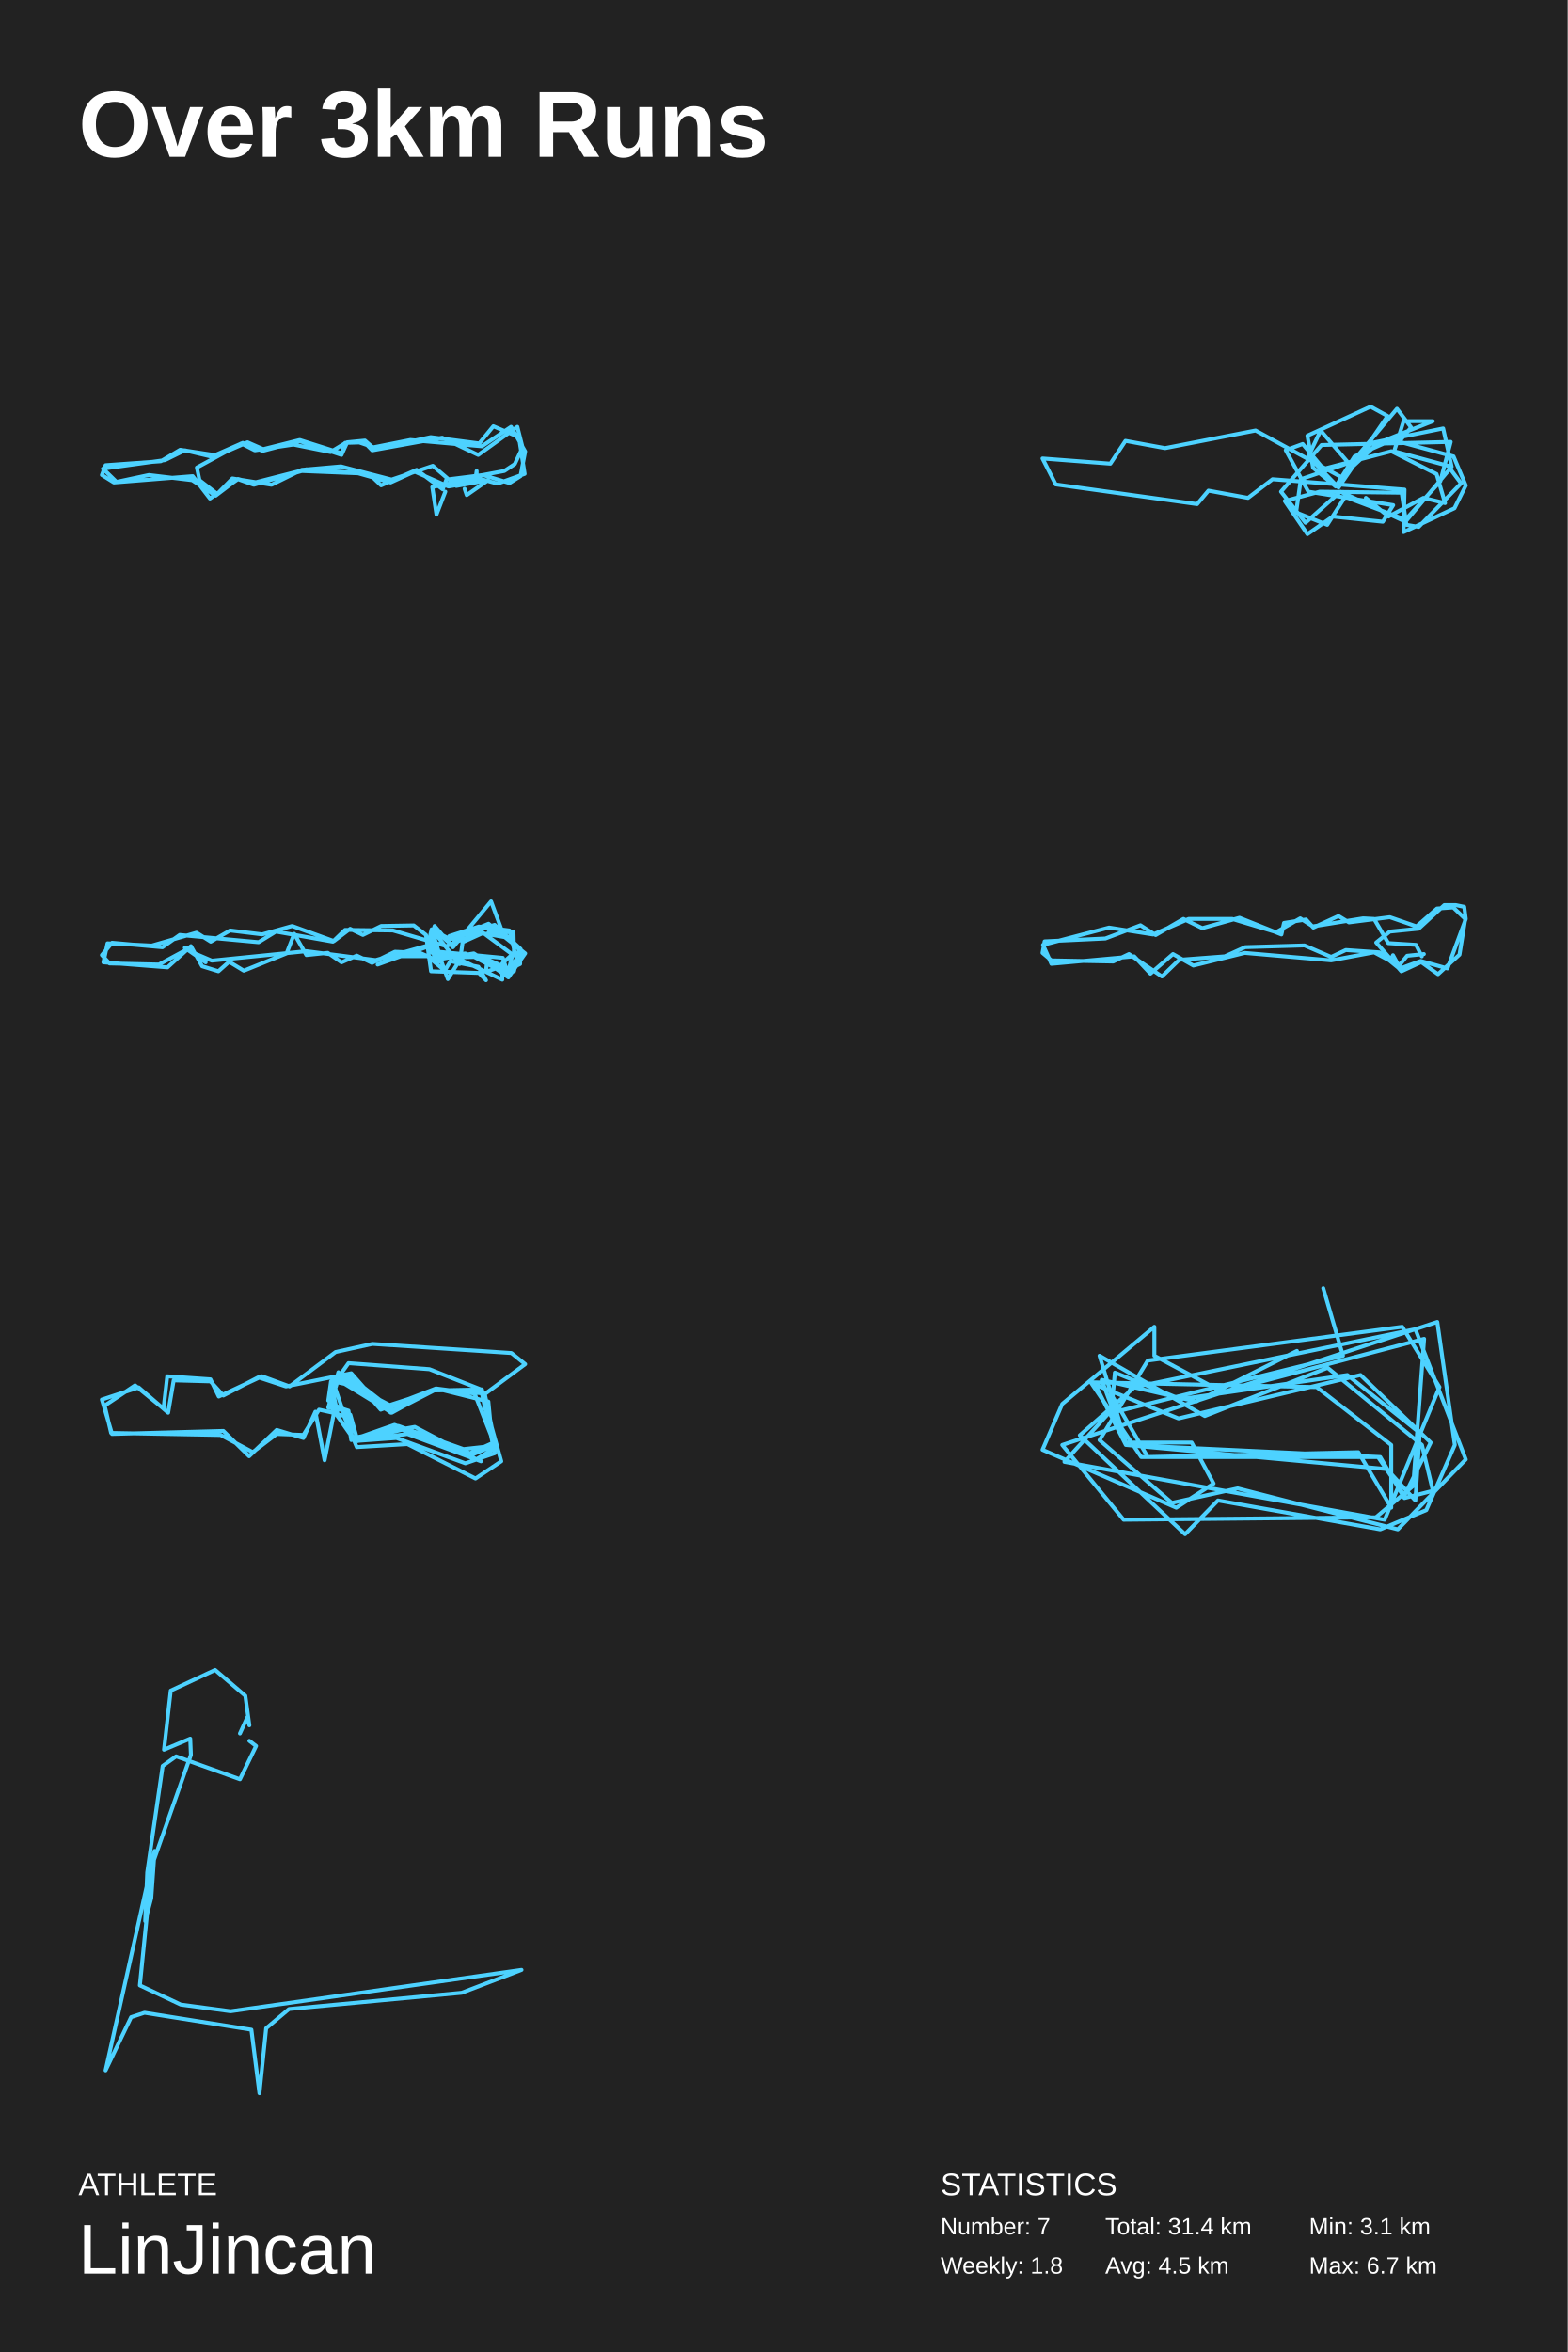
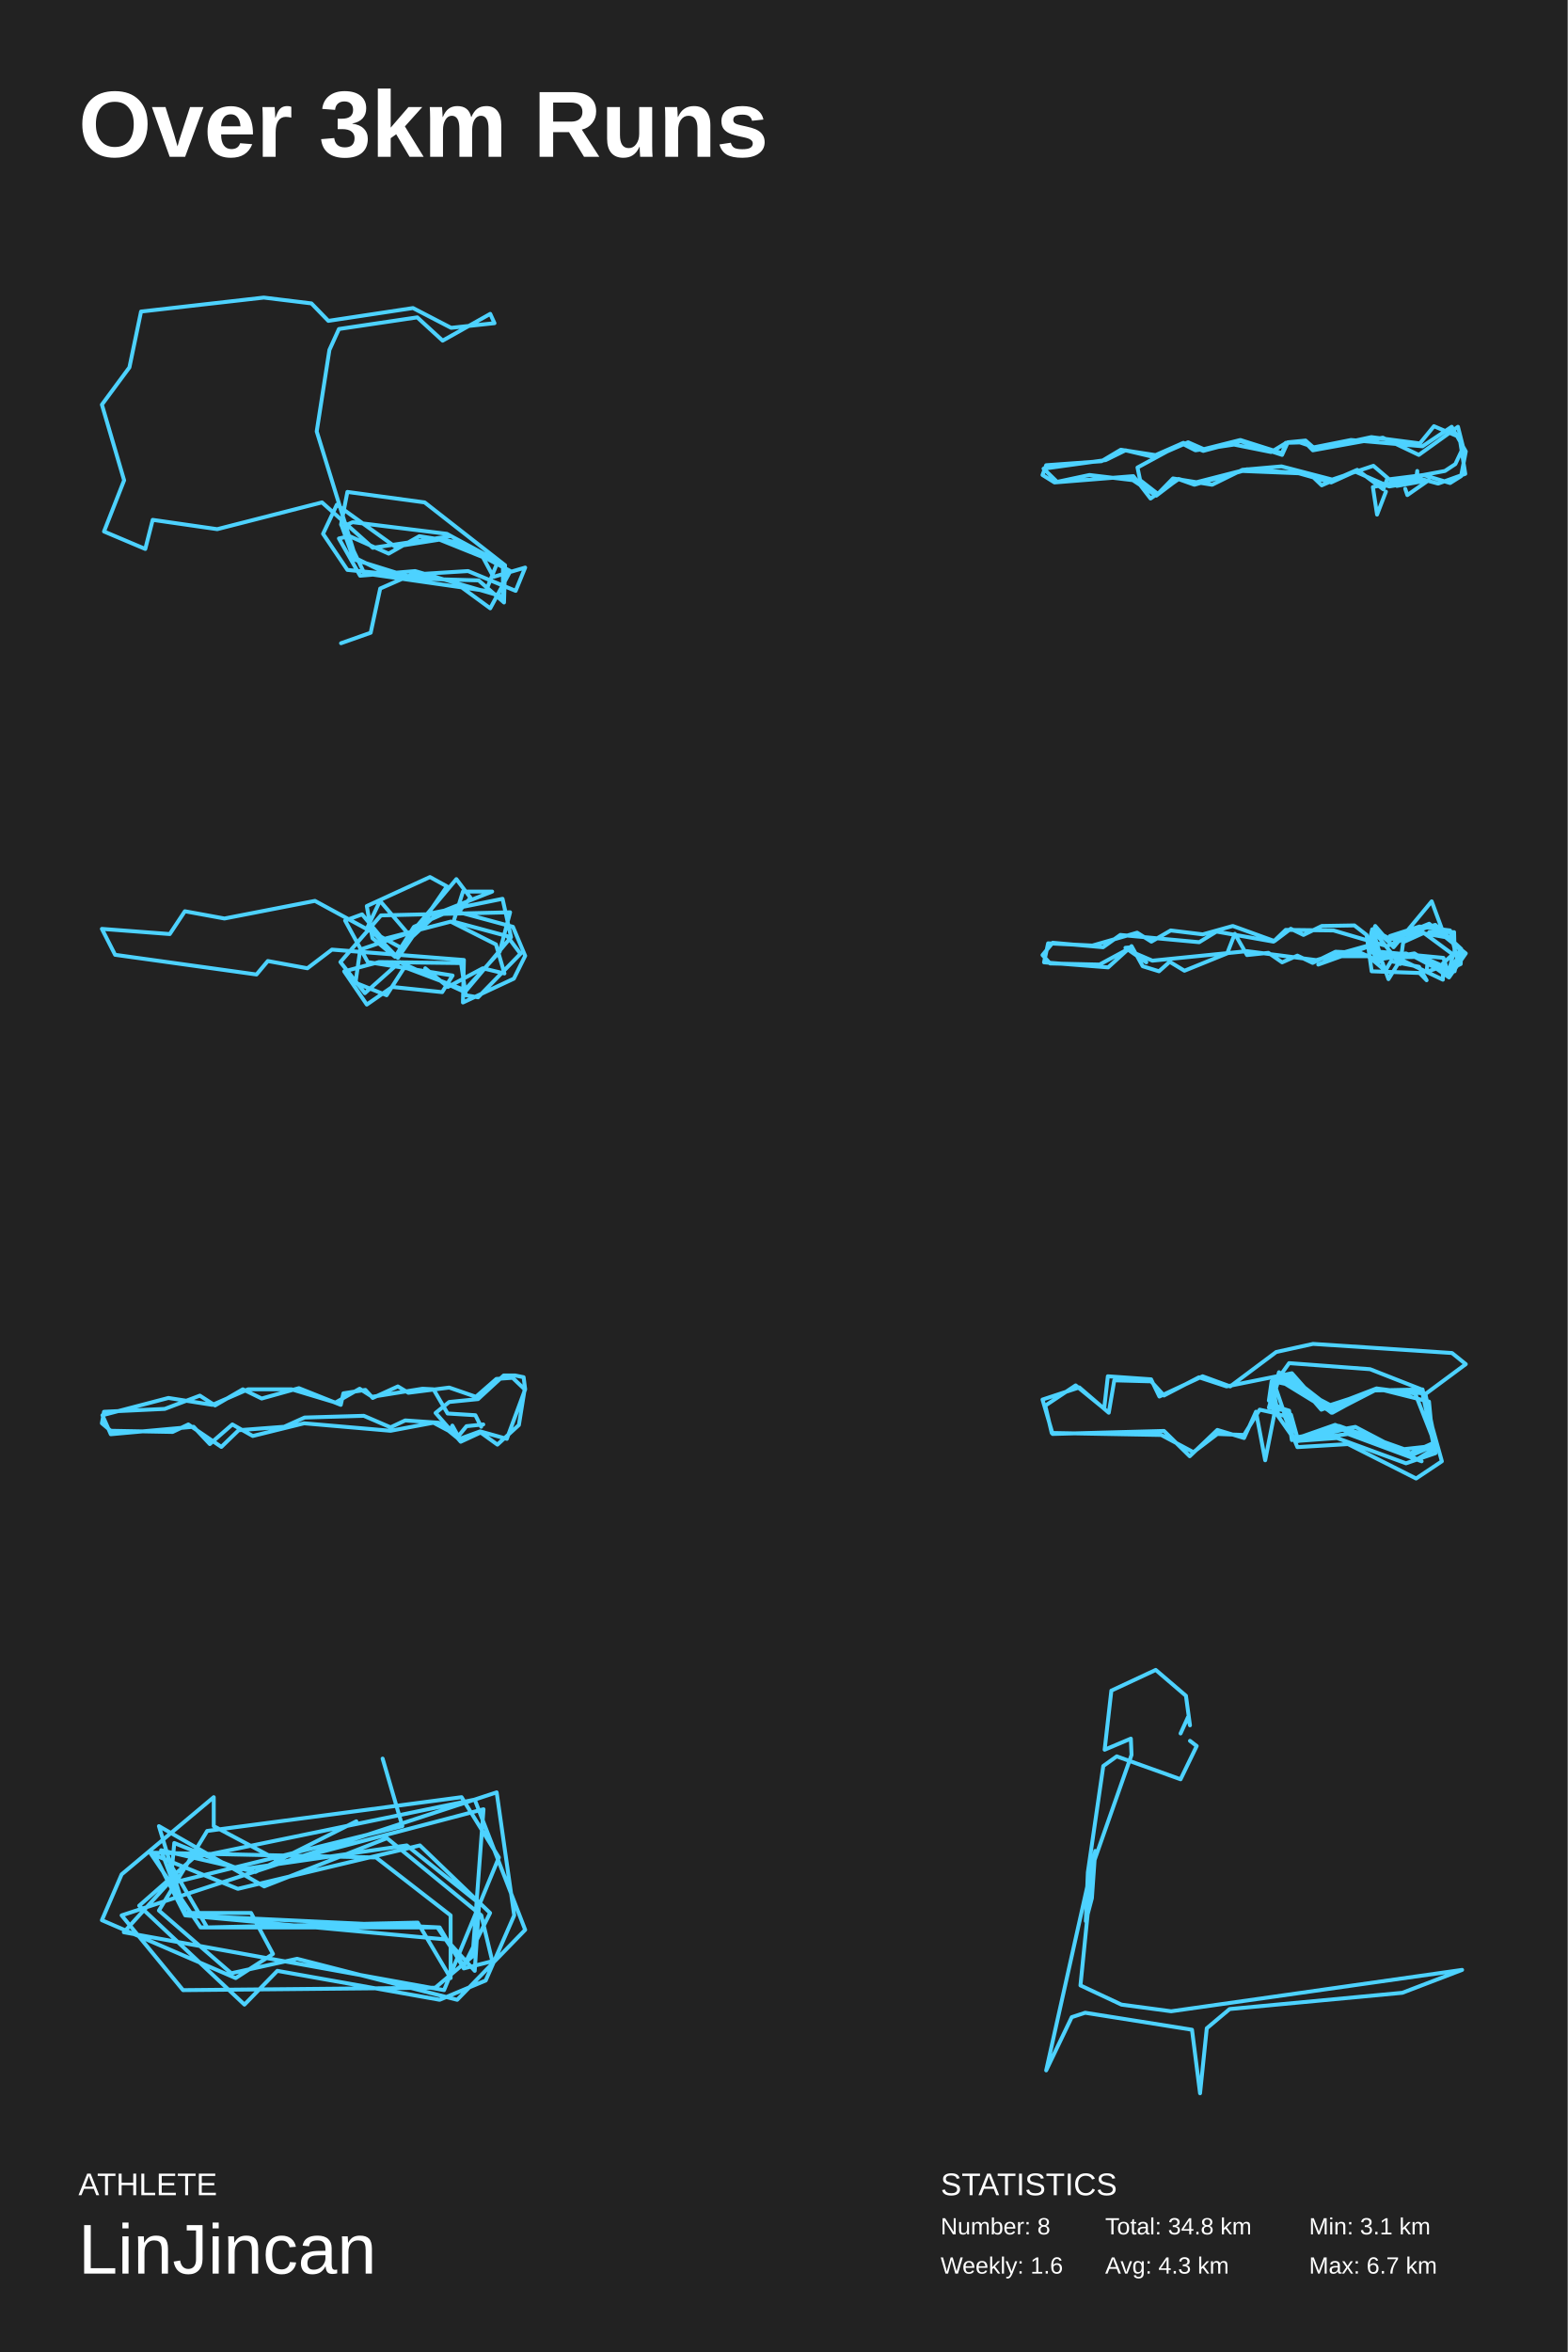
<svg xmlns="http://www.w3.org/2000/svg" baseProfile="full" height="300mm" version="1.1" viewBox="0,0,200,300" width="200mm">
  <defs />
  <rect fill="#222222" height="300" width="200" x="0" y="0" />
  <text fill="#FFFFFF" style="font-size:12px; font-family:Arial; font-weight:bold;" x="10" y="20">Over 3km Runs</text>
  <text fill="#FFFFFF" style="font-size:4px; font-family:Arial" x="10" y="280">ATHLETE</text>
  <text fill="#FFFFFF" style="font-size:9px; font-family:Arial" x="10" y="290">LinJincan</text>
  <text fill="#FFFFFF" style="font-size:4px; font-family:Arial" x="120" y="280">STATISTICS</text>
-   <text fill="#FFFFFF" style="font-size:3px; font-family:Arial" x="120" y="285">Number: 7</text>
-   <text fill="#FFFFFF" style="font-size:3px; font-family:Arial" x="120" y="290">Weekly: 1.8</text>
-   <text fill="#FFFFFF" style="font-size:3px; font-family:Arial" x="141" y="285">Total: 31.4 km</text>
-   <text fill="#FFFFFF" style="font-size:3px; font-family:Arial" x="141" y="290">Avg: 4.5 km</text>
+   <text fill="#FFFFFF" style="font-size:3px; font-family:Arial" x="120" y="285">Number: 8</text>
+   <text fill="#FFFFFF" style="font-size:3px; font-family:Arial" x="120" y="290">Weekly: 1.6</text>
+   <text fill="#FFFFFF" style="font-size:3px; font-family:Arial" x="141" y="285">Total: 34.8 km</text>
+   <text fill="#FFFFFF" style="font-size:3px; font-family:Arial" x="141" y="290">Avg: 4.3 km</text>
  <text fill="#FFFFFF" style="font-size:3px; font-family:Arial" x="167" y="285">Min: 3.1 km</text>
  <text fill="#FFFFFF" style="font-size:3px; font-family:Arial" x="167" y="290">Max: 6.7 km</text>
-   <polyline fill="none" points="59.276,62.343 59.543,63.148 62.273,61.245 58.211,61.977 55.215,59.414 49.954,61.171 43.496,59.488 38.502,59.927 34.64,61.83 29.646,61.025 27.715,63.002 25.451,61.245 25.118,59.634 30.778,56.559 32.509,57.438 37.436,56.705 42.164,57.657 44.095,56.486 46.492,56.413 47.491,57.438 56.413,55.827 61.007,58.023 66.001,54.436 66.667,57.072 65.668,59.195 64.337,60.073 60.808,60.732 60.808,60.073 60.608,61.464 57.212,62.05 52.884,60.146 49.821,61.537 45.693,60.366 38.502,60.073 32.376,61.83 30.312,61.098 27.515,63.221 24.519,61.245 18.993,60.586 14.864,61.464 13.133,59.78 21.057,58.682 23.587,57.438 26.983,58.243 30.978,56.486 33.508,57.511 38.236,56.266 43.562,58.023 44.295,56.413 46.559,56.193 47.557,57.072 52.351,56.12 61.473,56.925 65.202,54.436 67.0,57.584 66.401,60.732 65.002,61.611 61.607,60.586 56.946,61.171 56.48,62.416 53.15,59.927 48.623,61.904 47.091,60.439 39.101,59.854 32.243,61.611 30.379,61.098 26.783,63.587 24.586,60.732 14.531,61.537 13.0,60.586 13.466,59.341 20.524,58.829 22.988,57.364 27.715,58.096 31.577,56.413 33.575,57.291 38.236,56.12 43.562,57.804 44.028,56.486 45.56,56.339 48.157,57.218 54.948,55.754 61.141,56.559 62.938,54.363 66.201,55.754 66.933,60.439 63.471,61.684 60.808,60.952 55.148,62.123 55.681,65.637 56.813,62.709" stroke="#4dd2ff" stroke-linecap="round" stroke-linejoin="round" stroke-width="0.5" />
-   <polyline fill="none" points="174.252,63.504 177.138,65.885 181.588,63.504 184.354,64.166 183.272,60.463 177.499,57.554 168.84,59.802 166.194,56.628 164.029,57.421 166.915,62.711 177.739,64.43 176.416,66.546 170.042,65.885 166.795,68.133 163.909,63.901 168.359,62.711 178.822,62.843 179.423,66.943 180.987,67.207 186.399,61.653 184.715,59.405 177.86,57.554 179.062,53.719 182.791,53.719 175.815,56.496 171.125,60.86 160.18,54.909 148.635,57.157 143.584,56.231 141.659,59.14 133.0,58.479 134.684,61.785 152.724,64.298 154.167,62.579 159.218,63.504 162.345,61.124 179.183,62.446 179.062,67.868 185.557,64.827 187.0,61.917 185.437,58.215 177.619,56.099 172.808,58.215 170.403,62.05 167.517,59.669 166.795,55.57 174.853,51.867 177.018,53.057 170.764,62.182 166.915,58.215 168.479,54.909 172.448,59.537 174.973,56.496 184.114,54.644 185.196,59.537 179.303,66.546 171.004,62.711 166.555,66.678 163.428,62.711 168.599,56.76 185.076,56.363 183.753,61.389 179.303,66.281 171.606,63.372 169.321,66.943 165.352,65.356 165.953,61.124 172.568,58.876 178.22,52.132 180.024,54.512 178.581,56.231" stroke="#4dd2ff" stroke-linecap="round" stroke-linejoin="round" stroke-width="0.5" />
-   <polyline fill="none" points="62.327,118.894 65.507,118.894 65.572,121.534 64.079,122.89 64.079,124.96 58.692,122.391 57.135,124.888 56.356,122.748 53.565,121.534 50.385,121.392 47.464,122.819 45.517,121.891 43.57,122.748 41.817,121.534 39.091,121.82 37.534,119.108 36.56,121.606 31.108,123.818 29.226,122.676 27.863,123.889 25.786,123.247 24.358,120.678 21.373,123.39 13.195,122.748 13.714,120.321 19.361,120.607 25.072,118.965 26.889,120.107 29.356,118.68 33.445,119.179 37.274,118.109 42.596,120.036 44.673,118.466 46.296,119.251 48.632,118.109 52.786,118.037 54.344,119.251 54.993,123.889 61.094,124.103 62.002,125.031 61.029,123.318 57.459,122.605 56.745,123.818 54.538,121.963 50.644,121.963 48.178,123.033 54.538,120.749 55.837,122.391 60.445,121.606 62.132,122.676 62.002,123.961 63.236,123.533 64.858,124.674 67.0,121.606 64.404,119.536 61.548,119.037 59.017,120.178 58.627,122.962 55.707,119.322 54.928,119.465 56.226,121.82 60.25,121.748 64.404,123.889 66.351,122.962 66.416,121.035 63.106,117.966 58.108,119.536 57.784,120.821 55.447,118.109 54.863,119.964 56.161,122.319 59.341,121.606 64.923,123.675 66.026,123.033 66.221,120.963 62.327,117.823 57.459,119.822 55.058,118.537 54.603,120.535 55.966,122.177 61.418,122.034 65.572,123.889 66.221,121.106 64.209,119.179 62.651,114.969 57.849,120.749 55.772,118.894 55.382,119.465 55.966,121.392 64.144,122.177 64.793,124.175 65.377,121.748 61.418,118.822 56.94,120.678 50.125,118.68 44.024,118.608 42.466,120.107 35.197,118.822 32.99,120.178 22.93,119.251 20.724,120.821 14.298,120.25 13.0,121.82 13.974,122.89 20.269,123.033 24.358,120.821 23.579,120.892 26.24,122.748 24.683,121.534 27.019,122.533 39.091,121.32 47.918,122.462 54.279,120.678 56.031,121.891 60.055,121.82 64.469,124.175 65.897,122.319 64.988,118.68 61.094,118.18 57.329,119.393 59.341,119.75" stroke="#4dd2ff" stroke-linecap="round" stroke-linejoin="round" stroke-width="0.5" />
-   <polyline fill="none" points="181.653,121.69 179.515,121.911 178.312,123.38 175.973,121.47 171.696,121.176 169.824,122.058 166.416,120.588 158.864,120.808 156.257,121.984 150.443,122.425 148.238,124.556 144.027,121.69 142.022,122.645 134.136,122.498 133.0,121.543 133.267,120.073 141.02,119.706 145.498,118.016 147.436,119.265 150.978,117.208 153.384,118.383 158.129,117.061 163.475,119.192 163.809,117.722 166.616,117.281 167.552,118.31 170.76,116.84 172.097,117.649 177.309,116.987 180.718,118.163 183.324,115.885 185.396,115.738 186.933,117.208 186.198,121.764 183.458,124.262 181.319,122.719 178.78,123.895 175.572,120.22 177.309,118.824 180.985,118.457 184.26,115.444 185.73,115.444 186.8,115.664 187.0,117.208 184.661,123.527 181.252,122.572 178.646,123.527 177.71,121.837 177.376,122.572 175.304,121.47 169.824,122.498 158.797,121.543 152.248,123.16 149.641,121.69 146.767,124.189 144.696,121.984 134.136,122.939 133.067,120.514 141.488,118.31 147.101,119.192 151.646,117.208 157.193,117.208 162.807,118.898 165.881,117.134 167.485,118.163 173.901,117.134 175.304,117.208 177.109,120.294 180.651,120.514 181.386,121.984" stroke="#4dd2ff" stroke-linecap="round" stroke-linejoin="round" stroke-width="0.5" />
-   <polyline fill="none" points="62.657,184.453 59.135,184.84 50.8,181.872 44.93,183.55 44.461,179.935 41.996,179.161 42.817,175.805 49.978,180.194 55.613,177.096 62.304,178.774 62.891,184.84 60.778,186.131 52.913,182.001 44.93,183.421 42.465,176.192 46.104,176.967 48.57,179.806 55.613,177.096 60.543,177.741 63.126,184.324 60.074,185.615 50.33,182.001 45.635,183.808 44.696,180.452 41.878,178.645 42.23,176.192 44.578,175.547 50.213,179.935 55.613,177.225 61.835,177.741 63.126,183.937 59.957,185.357 50.33,181.743 44.813,183.679 44.226,179.935 41.878,179.548 43.17,175.031 49.861,180.194 55.378,177.354 61.483,177.225 63.009,184.324 59.722,185.744 51.739,182.259 45.283,183.808 42.113,179.29 43.17,175.805 50.096,179.419 54.674,177.612 48.687,179.548 44.813,175.16 36.478,176.838 32.957,175.676 28.496,177.999 26.852,176.192 22.157,176.063 21.452,180.194 17.696,176.967 13.0,178.516 14.291,182.904 28.496,182.517 31.783,185.744 35.304,182.388 38.709,183.421 40.235,180.065 41.409,186.26 42.583,180.323 43.874,180.581 45.517,184.582 51.974,184.195 60.661,188.584 63.948,186.389 61.6,177.999 67.0,173.998 65.239,172.578 47.513,171.416 42.817,172.449 36.948,176.838 33.426,175.547 27.909,178.128 26.852,175.934 21.335,175.547 20.865,179.677 17.226,176.709 13.352,179.29 14.174,182.775 28.143,183.033 32.252,185.228 35.304,182.904 38.709,183.033 40.704,179.806 43.052,180.323 42.348,176.838 44.461,173.869 54.791,174.643 61.365,177.225 63.126,185.357 59.37,186.647 50.565,183.421 45.283,183.808 51.974,182.904 61.365,186.389" stroke="#4dd2ff" stroke-linecap="round" stroke-linejoin="round" stroke-width="0.5" />
-   <polyline fill="none" points="165.456,172.309 152.585,178.769 140.554,176.001 143.632,184.307 176.927,187.383 180.565,191.383 181.124,182.769 171.891,175.385 150.627,178.462 142.233,175.078 141.953,178.154 146.43,185.845 173.29,185.23 177.487,192.306 177.487,184.307 167.974,176.924 139.155,176.308 145.591,185.845 175.808,185.845 179.166,190.768 182.523,183.999 173.57,175.385 150.347,180.923 139.715,176.616 143.632,184.307 176.088,185.845 179.166,191.075 182.803,190.152 181.404,184.307 169.373,174.462 153.705,180.615 140.275,172.924 143.632,183.999 152.026,183.999 154.824,189.229 150.067,192.306 133.0,184.922 135.518,179.077 147.269,169.232 147.269,172.924 155.943,177.539 181.684,170.771 180.285,189.537 175.528,193.536 143.352,193.844 135.518,184.307 183.363,168.617 185.601,184.307 181.964,192.613 176.088,195.075 155.383,191.383 151.187,195.69 137.756,183.076 144.751,176.924 180.565,169.54 187.0,186.153 178.326,195.075 157.902,189.845 149.508,191.691 140.275,183.692 146.43,173.539 178.886,169.232 183.642,176.924 176.648,193.844 135.798,186.461 141.394,180.308 171.332,172.924 168.813,164.31" stroke="#4dd2ff" stroke-linecap="round" stroke-linejoin="round" stroke-width="0.5" />
-   <polyline fill="none" points="30.613,221.105 31.556,219.032 31.813,220.068 31.299,216.299 27.442,213.0 21.784,215.639 20.927,223.178 24.27,221.765 24.356,223.838 19.384,237.974 17.841,253.241 23.07,255.691 29.413,256.539 66.531,251.262 58.902,254.183 36.871,256.257 33.957,258.707 33.099,267.0 32.071,258.895 18.441,256.728 16.726,257.293 13.469,264.079 19.726,236.089 19.298,242.121 18.526,245.042 18.784,238.822 20.755,225.252 22.47,224.026 30.613,226.948 32.671,222.707 31.813,222.047" stroke="#4dd2ff" stroke-linecap="round" stroke-linejoin="round" stroke-width="0.5" />
+   <polyline fill="none" points="43.51,82.043 47.29,80.707 48.505,75.067 52.555,73.285 59.71,72.84 65.785,75.364 67.0,72.395 62.95,73.582 61.6,71.059 56.065,68.832 50.395,69.723 42.97,64.379 41.215,68.09 44.32,72.692 57.685,74.028 62.545,77.59 65.11,72.84 58.09,69.129 53.5,68.387 49.585,70.614 44.59,68.387 43.24,68.684 45.94,73.434 52.96,72.84 64.165,76.106 64.165,71.949 57.55,68.387 47.56,69.871 41.08,64.082 27.715,67.496 19.48,66.309 18.535,70.02 13.27,67.793 15.835,61.262 13.0,51.613 16.51,46.863 17.995,39.738 33.655,37.957 39.73,38.699 41.89,40.926 52.69,39.293 57.55,41.816 63.085,41.222 62.545,40.035 56.47,43.449 53.23,40.48 43.24,41.965 42.025,44.637 40.405,55.027 45.4,71.207 50.53,73.731 61.06,74.028 64.3,76.848 64.435,72.098 54.175,64.082 44.32,62.746 43.51,66.903 46.48,73.137 62.005,75.364 63.49,71.653 57.01,68.09 44.995,66.606 43.645,67.199 45.13,71.356 53.23,73.879" stroke="#4dd2ff" stroke-linecap="round" stroke-linejoin="round" stroke-width="0.5" />
+   <polyline fill="none" points="179.276,62.343 179.543,63.148 182.273,61.245 178.211,61.977 175.215,59.414 169.954,61.171 163.496,59.488 158.502,59.927 154.64,61.83 149.646,61.025 147.715,63.002 145.451,61.245 145.118,59.634 150.778,56.559 152.509,57.438 157.436,56.705 162.164,57.657 164.095,56.486 166.492,56.413 167.491,57.438 176.413,55.827 181.007,58.023 186.001,54.436 186.667,57.072 185.668,59.195 184.337,60.073 180.808,60.732 180.808,60.073 180.608,61.464 177.212,62.05 172.884,60.146 169.821,61.537 165.693,60.366 158.502,60.073 152.376,61.83 150.312,61.098 147.515,63.221 144.519,61.245 138.993,60.586 134.864,61.464 133.133,59.78 141.057,58.682 143.587,57.438 146.983,58.243 150.978,56.486 153.508,57.511 158.236,56.266 163.562,58.023 164.295,56.413 166.559,56.193 167.557,57.072 172.351,56.12 181.473,56.925 185.202,54.436 187.0,57.584 186.401,60.732 185.002,61.611 181.607,60.586 176.946,61.171 176.48,62.416 173.15,59.927 168.623,61.904 167.091,60.439 159.101,59.854 152.243,61.611 150.379,61.098 146.783,63.587 144.586,60.732 134.531,61.537 133.0,60.586 133.466,59.341 140.524,58.829 142.988,57.364 147.715,58.096 151.577,56.413 153.575,57.291 158.236,56.12 163.562,57.804 164.028,56.486 165.56,56.339 168.157,57.218 174.948,55.754 181.141,56.559 182.938,54.363 186.201,55.754 186.933,60.439 183.471,61.684 180.808,60.952 175.148,62.123 175.681,65.637 176.813,62.709" stroke="#4dd2ff" stroke-linecap="round" stroke-linejoin="round" stroke-width="0.5" />
+   <polyline fill="none" points="54.252,123.504 57.138,125.885 61.588,123.504 64.354,124.166 63.272,120.463 57.499,117.554 48.84,119.802 46.194,116.628 44.029,117.421 46.915,122.711 57.739,124.43 56.416,126.546 50.042,125.885 46.795,128.133 43.909,123.901 48.359,122.711 58.822,122.843 59.423,126.943 60.987,127.207 66.399,121.653 64.715,119.405 57.86,117.554 59.062,113.719 62.791,113.719 55.815,116.496 51.125,120.86 40.18,114.909 28.635,117.157 23.584,116.231 21.659,119.14 13.0,118.479 14.684,121.785 32.724,124.298 34.167,122.579 39.218,123.504 42.345,121.124 59.183,122.446 59.062,127.868 65.557,124.827 67.0,121.917 65.437,118.215 57.619,116.099 52.808,118.215 50.403,122.05 47.517,119.669 46.795,115.57 54.853,111.867 57.018,113.057 50.764,122.182 46.915,118.215 48.479,114.909 52.448,119.537 54.973,116.496 64.114,114.644 65.196,119.537 59.303,126.546 51.004,122.711 46.555,126.678 43.428,122.711 48.599,116.76 65.076,116.363 63.753,121.389 59.303,126.281 51.606,123.372 49.321,126.943 45.352,125.356 45.953,121.124 52.568,118.876 58.22,112.132 60.024,114.512 58.581,116.231" stroke="#4dd2ff" stroke-linecap="round" stroke-linejoin="round" stroke-width="0.5" />
+   <polyline fill="none" points="182.327,118.894 185.507,118.894 185.572,121.534 184.079,122.89 184.079,124.96 178.692,122.391 177.135,124.888 176.356,122.748 173.565,121.534 170.385,121.392 167.464,122.819 165.517,121.891 163.57,122.748 161.817,121.534 159.091,121.82 157.534,119.108 156.56,121.606 151.108,123.818 149.226,122.676 147.863,123.889 145.786,123.247 144.358,120.678 141.373,123.39 133.195,122.748 133.714,120.321 139.361,120.607 145.072,118.965 146.889,120.107 149.356,118.68 153.445,119.179 157.274,118.109 162.596,120.036 164.673,118.466 166.296,119.251 168.632,118.109 172.786,118.037 174.344,119.251 174.993,123.889 181.094,124.103 182.002,125.031 181.029,123.318 177.459,122.605 176.745,123.818 174.538,121.963 170.644,121.963 168.178,123.033 174.538,120.749 175.837,122.391 180.445,121.606 182.132,122.676 182.002,123.961 183.236,123.533 184.858,124.674 187.0,121.606 184.404,119.536 181.548,119.037 179.017,120.178 178.627,122.962 175.707,119.322 174.928,119.465 176.226,121.82 180.25,121.748 184.404,123.889 186.351,122.962 186.416,121.035 183.106,117.966 178.108,119.536 177.784,120.821 175.447,118.109 174.863,119.964 176.161,122.319 179.341,121.606 184.923,123.675 186.026,123.033 186.221,120.963 182.327,117.823 177.459,119.822 175.058,118.537 174.603,120.535 175.966,122.177 181.418,122.034 185.572,123.889 186.221,121.106 184.209,119.179 182.651,114.969 177.849,120.749 175.772,118.894 175.382,119.465 175.966,121.392 184.144,122.177 184.793,124.175 185.377,121.748 181.418,118.822 176.94,120.678 170.125,118.68 164.024,118.608 162.466,120.107 155.197,118.822 152.99,120.178 142.93,119.251 140.724,120.821 134.298,120.25 133.0,121.82 133.974,122.89 140.269,123.033 144.358,120.821 143.579,120.892 146.24,122.748 144.683,121.534 147.019,122.533 159.091,121.32 167.918,122.462 174.279,120.678 176.031,121.891 180.055,121.82 184.469,124.175 185.897,122.319 184.988,118.68 181.094,118.18 177.329,119.393 179.341,119.75" stroke="#4dd2ff" stroke-linecap="round" stroke-linejoin="round" stroke-width="0.5" />
+   <polyline fill="none" points="61.653,181.69 59.515,181.911 58.312,183.38 55.973,181.47 51.696,181.176 49.824,182.058 46.416,180.588 38.864,180.808 36.257,181.984 30.443,182.425 28.238,184.556 24.027,181.69 22.022,182.645 14.136,182.498 13.0,181.543 13.267,180.073 21.02,179.706 25.498,178.016 27.436,179.265 30.978,177.208 33.384,178.383 38.129,177.061 43.475,179.192 43.809,177.722 46.616,177.281 47.552,178.31 50.76,176.84 52.097,177.649 57.309,176.987 60.718,178.163 63.324,175.885 65.396,175.738 66.933,177.208 66.198,181.764 63.458,184.262 61.319,182.719 58.78,183.895 55.572,180.22 57.309,178.824 60.985,178.457 64.26,175.444 65.73,175.444 66.8,175.664 67.0,177.208 64.661,183.527 61.252,182.572 58.646,183.527 57.71,181.837 57.376,182.572 55.304,181.47 49.824,182.498 38.797,181.543 32.248,183.16 29.641,181.69 26.767,184.189 24.696,181.984 14.136,182.939 13.067,180.514 21.488,178.31 27.101,179.192 31.646,177.208 37.193,177.208 42.807,178.898 45.881,177.134 47.485,178.163 53.901,177.134 55.304,177.208 57.109,180.294 60.651,180.514 61.386,181.984" stroke="#4dd2ff" stroke-linecap="round" stroke-linejoin="round" stroke-width="0.5" />
+   <polyline fill="none" points="182.657,184.453 179.135,184.84 170.8,181.872 164.93,183.55 164.461,179.935 161.996,179.161 162.817,175.805 169.978,180.194 175.613,177.096 182.304,178.774 182.891,184.84 180.778,186.131 172.913,182.001 164.93,183.421 162.465,176.192 166.104,176.967 168.57,179.806 175.613,177.096 180.543,177.741 183.126,184.324 180.074,185.615 170.33,182.001 165.635,183.808 164.696,180.452 161.878,178.645 162.23,176.192 164.578,175.547 170.213,179.935 175.613,177.225 181.835,177.741 183.126,183.937 179.957,185.357 170.33,181.743 164.813,183.679 164.226,179.935 161.878,179.548 163.17,175.031 169.861,180.194 175.378,177.354 181.483,177.225 183.009,184.324 179.722,185.744 171.739,182.259 165.283,183.808 162.113,179.29 163.17,175.805 170.096,179.419 174.674,177.612 168.687,179.548 164.813,175.16 156.478,176.838 152.957,175.676 148.496,177.999 146.852,176.192 142.157,176.063 141.452,180.194 137.696,176.967 133.0,178.516 134.291,182.904 148.496,182.517 151.783,185.744 155.304,182.388 158.709,183.421 160.235,180.065 161.409,186.26 162.583,180.323 163.874,180.581 165.517,184.582 171.974,184.195 180.661,188.584 183.948,186.389 181.6,177.999 187.0,173.998 185.239,172.578 167.513,171.416 162.817,172.449 156.948,176.838 153.426,175.547 147.909,178.128 146.852,175.934 141.335,175.547 140.865,179.677 137.226,176.709 133.352,179.29 134.174,182.775 148.143,183.033 152.252,185.228 155.304,182.904 158.709,183.033 160.704,179.806 163.052,180.323 162.348,176.838 164.461,173.869 174.791,174.643 181.365,177.225 183.126,185.357 179.37,186.647 170.565,183.421 165.283,183.808 171.974,182.904 181.365,186.389" stroke="#4dd2ff" stroke-linecap="round" stroke-linejoin="round" stroke-width="0.5" />
+   <polyline fill="none" points="45.456,232.309 32.585,238.769 20.554,236.001 23.632,244.307 56.927,247.383 60.565,251.383 61.124,242.769 51.891,235.385 30.627,238.462 22.233,235.078 21.953,238.154 26.43,245.845 53.29,245.23 57.487,252.306 57.487,244.307 47.974,236.924 19.155,236.308 25.591,245.845 55.808,245.845 59.166,250.768 62.523,243.999 53.57,235.385 30.347,240.923 19.715,236.616 23.632,244.307 56.088,245.845 59.166,251.075 62.803,250.152 61.404,244.307 49.373,234.462 33.705,240.615 20.275,232.924 23.632,243.999 32.026,243.999 34.824,249.229 30.067,252.306 13.0,244.922 15.518,239.077 27.269,229.232 27.269,232.924 35.943,237.539 61.684,230.771 60.285,249.537 55.528,253.536 23.352,253.844 15.518,244.307 63.363,228.617 65.601,244.307 61.964,252.613 56.088,255.075 35.383,251.383 31.187,255.69 17.756,243.076 24.751,236.924 60.565,229.54 67.0,246.153 58.326,255.075 37.902,249.845 29.508,251.691 20.275,243.692 26.43,233.539 58.886,229.232 63.642,236.924 56.648,253.844 15.798,246.461 21.394,240.308 51.332,232.924 48.813,224.31" stroke="#4dd2ff" stroke-linecap="round" stroke-linejoin="round" stroke-width="0.5" />
+   <polyline fill="none" points="150.613,221.105 151.556,219.032 151.813,220.068 151.299,216.299 147.442,213.0 141.784,215.639 140.927,223.178 144.27,221.765 144.356,223.838 139.384,237.974 137.841,253.241 143.07,255.691 149.413,256.539 186.531,251.262 178.902,254.183 156.871,256.257 153.957,258.707 153.099,267.0 152.071,258.895 138.441,256.728 136.726,257.293 133.469,264.079 139.726,236.089 139.298,242.121 138.526,245.042 138.784,238.822 140.755,225.252 142.47,224.026 150.613,226.948 152.671,222.707 151.813,222.047" stroke="#4dd2ff" stroke-linecap="round" stroke-linejoin="round" stroke-width="0.5" />
</svg>
